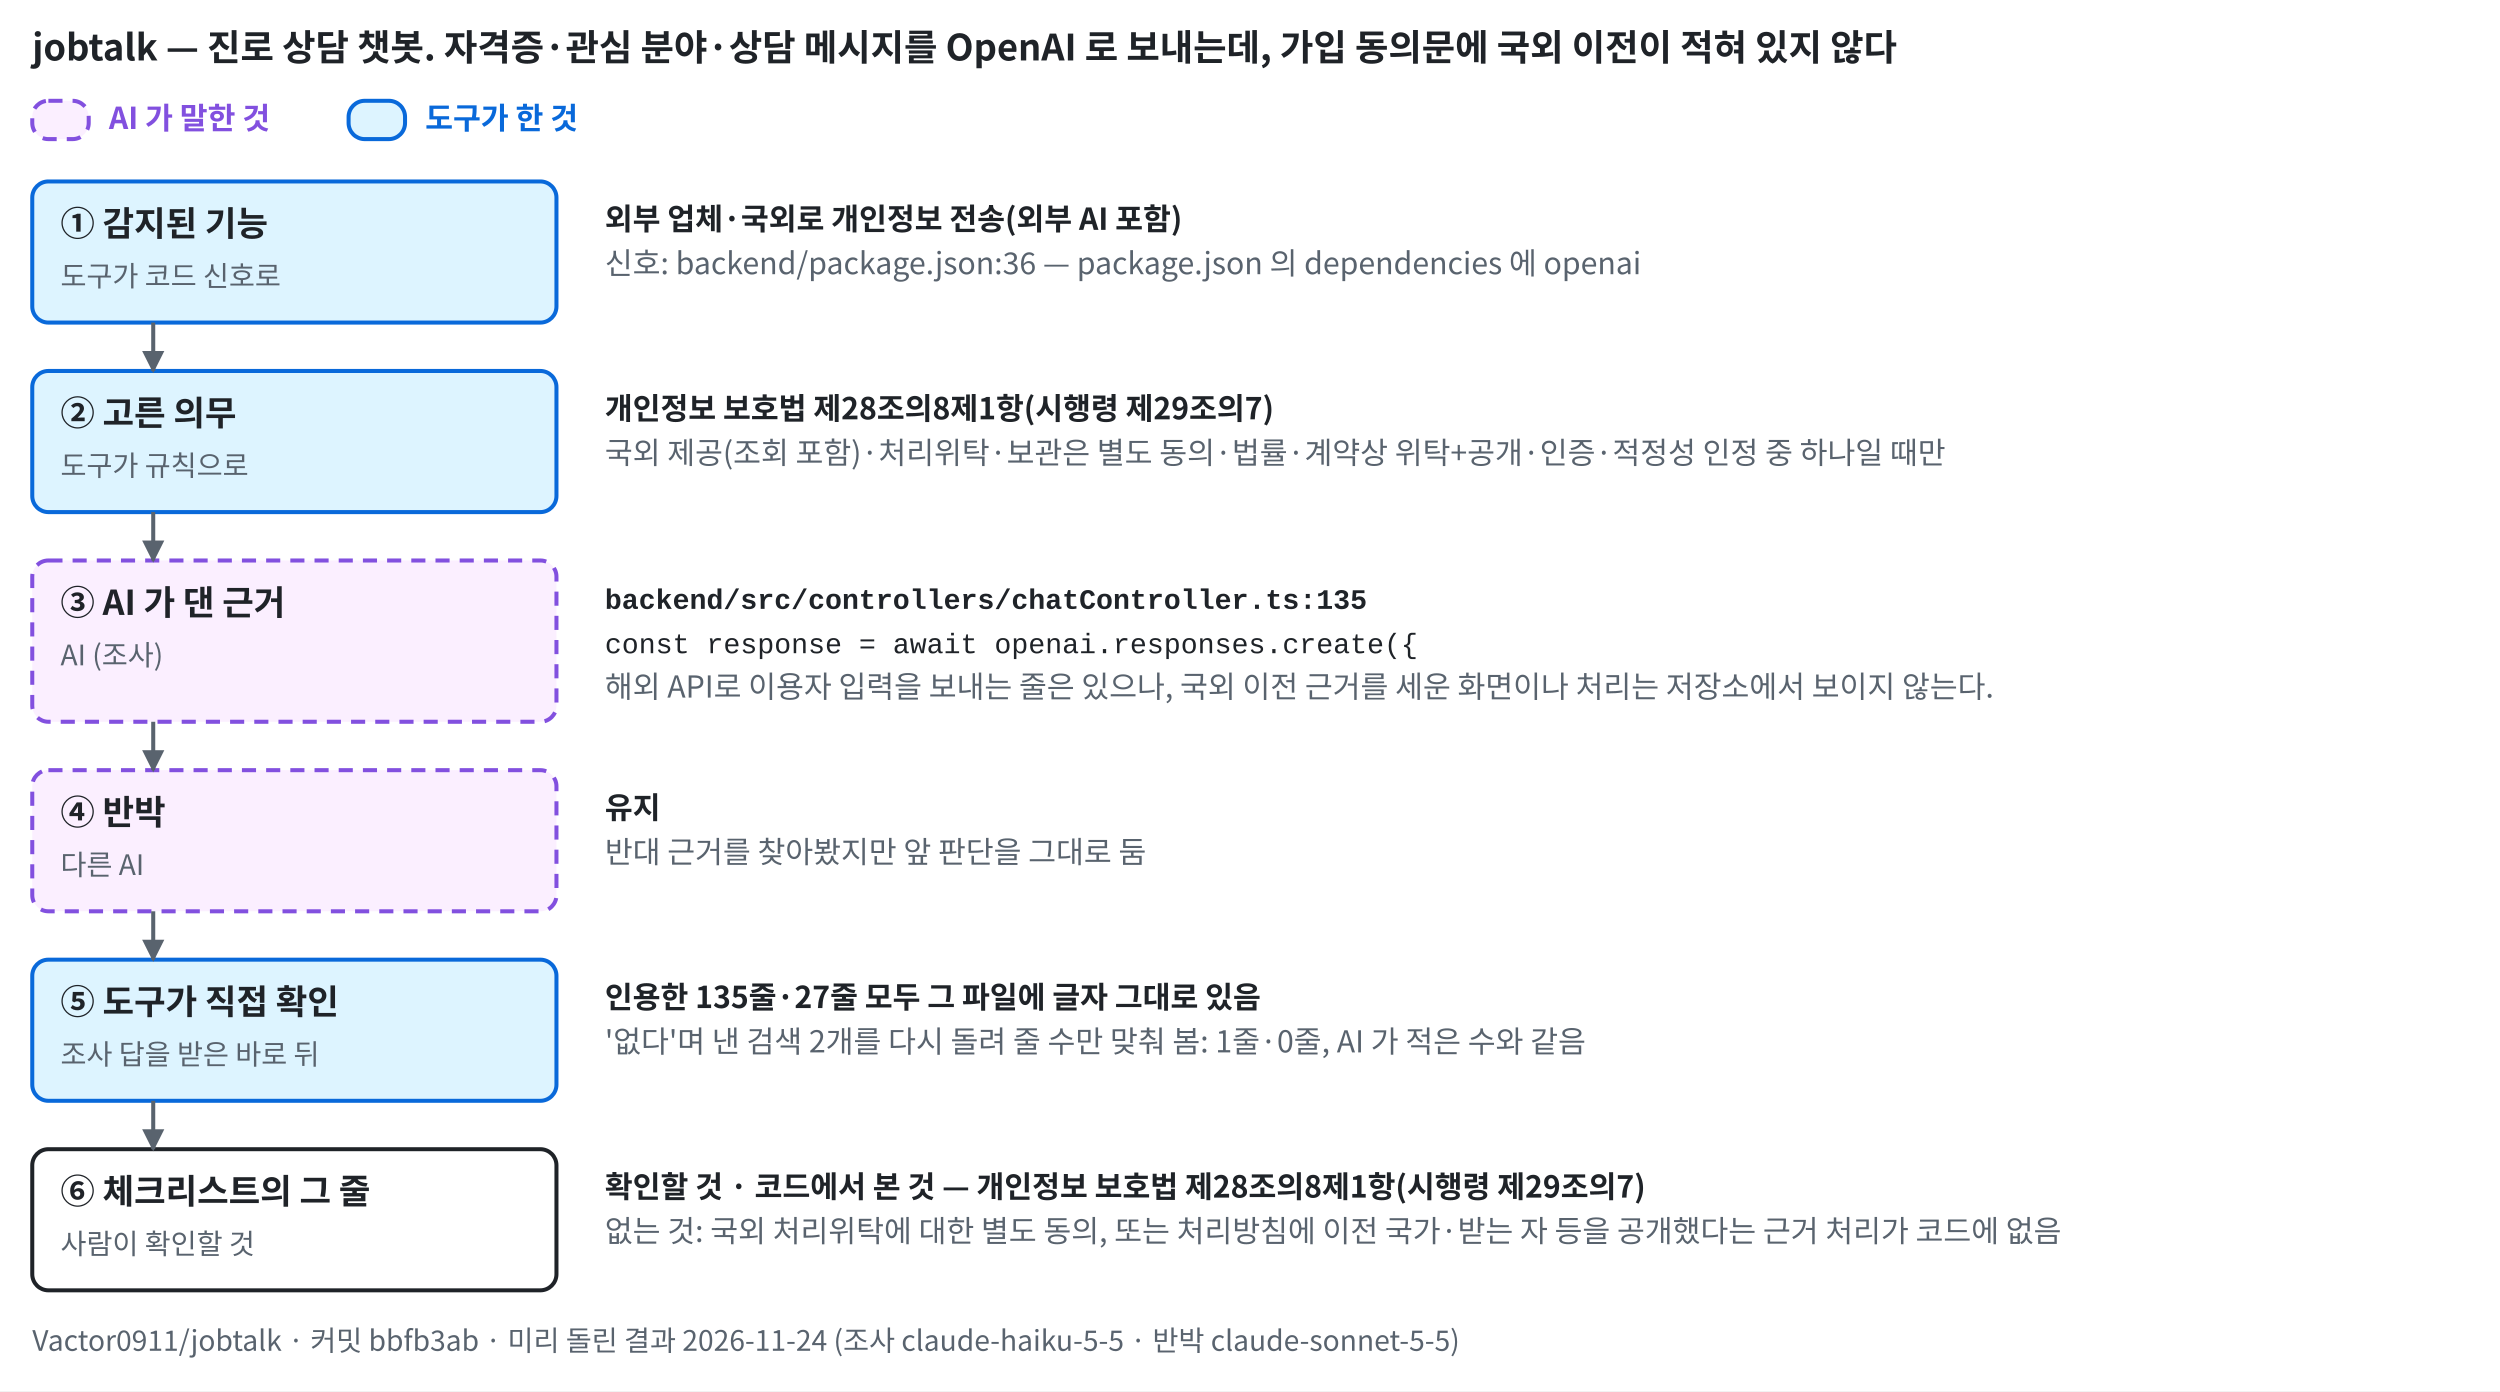
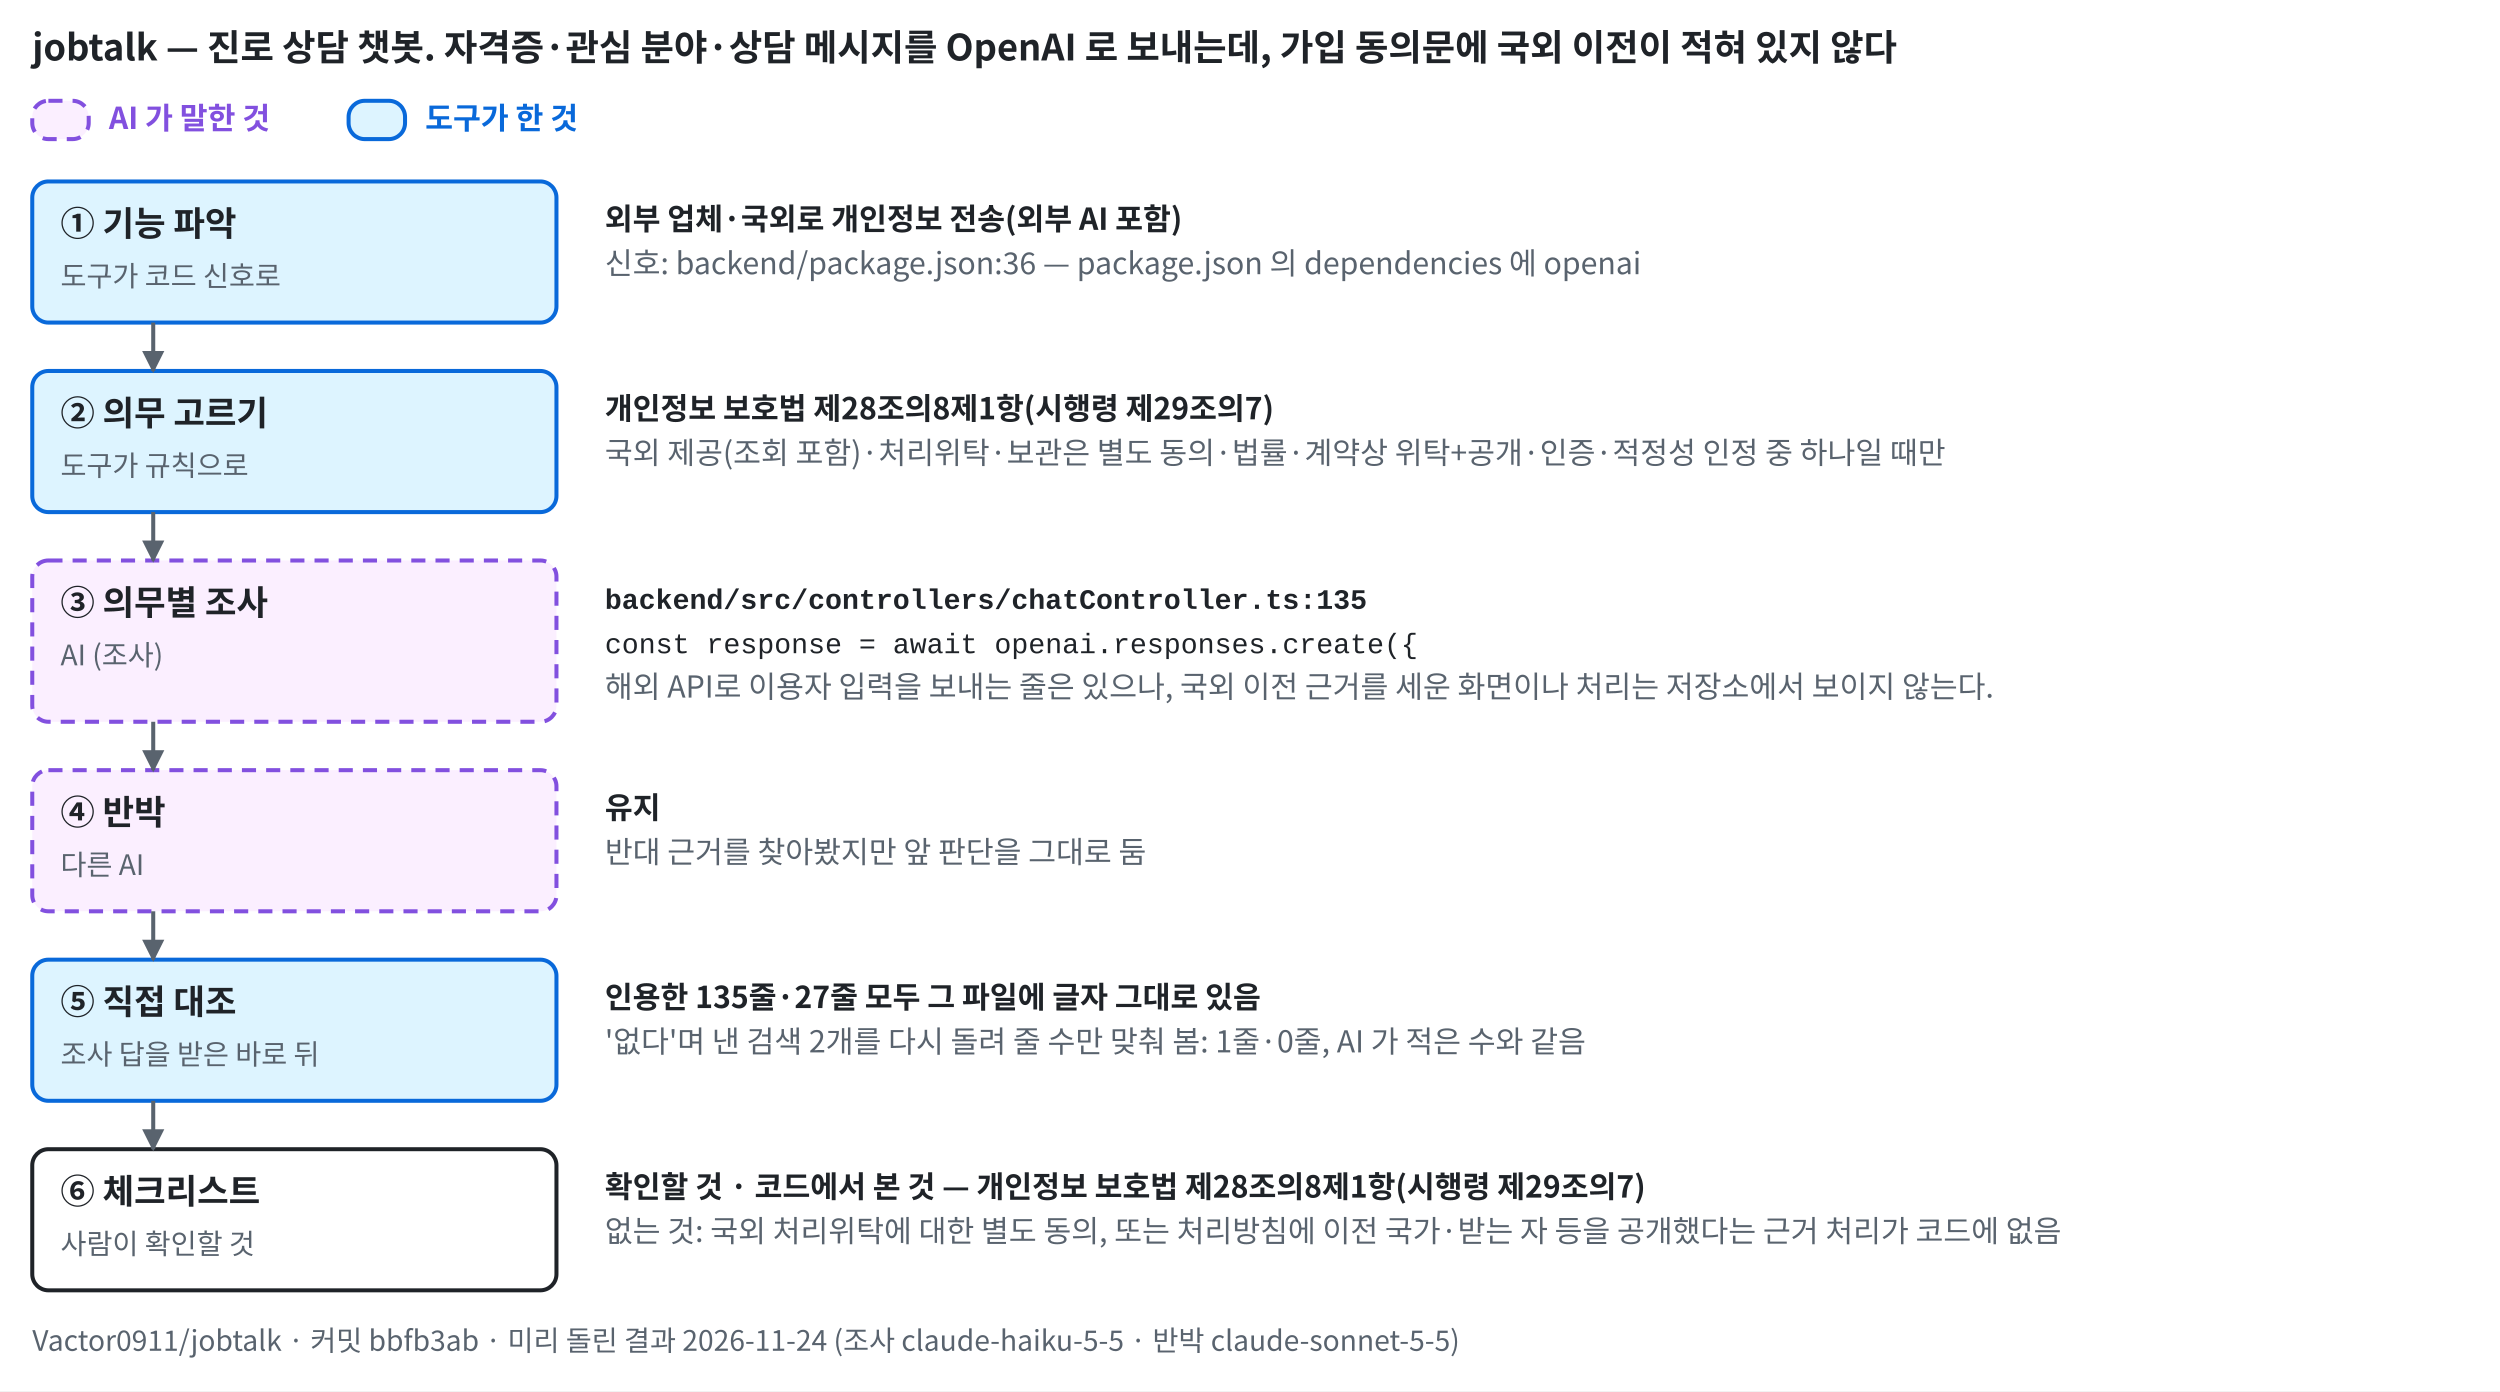
<svg xmlns="http://www.w3.org/2000/svg" width="1240" height="690" viewBox="0 0 1240 690" font-family="-apple-system, BlinkMacSystemFont, 'Apple SD Gothic Neo', 'Malgun Gothic', 'Noto Sans KR', 'Noto Sans CJK KR', sans-serif">
  <defs>
    <marker id="how-trace-head" viewBox="0 0 10 10" refX="9" refY="5" markerUnits="userSpaceOnUse" markerWidth="11" markerHeight="11" orient="auto-start-reverse">
      <path d="M0 0 L10 5 L0 10 z" class="hw-head t-plain" />
    </marker>
    <marker id="how-trace-head-out" viewBox="0 0 10 10" refX="9" refY="5" markerUnits="userSpaceOnUse" markerWidth="13" markerHeight="13" orient="auto-start-reverse">
      <path d="M0 0 L10 5 L0 10 z" class="hw-head t-out" />
    </marker>
    <style>
  .hw-bg { fill: #ffffff; }
  .hw-lane { fill: #f6f8fa; stroke: #d1d9e0; stroke-width: 1.5; }
  .hw-lane.t-out { fill: #fff1e5; stroke: #bc4c00; }
  .hw-lane.t-keep { fill: #ffffff; stroke: #818b98; }
  .hw-lane-name { fill: #1f2328; }
  .hw-lane-name.t-out { fill: #953800; }
  .hw-sub { fill: #59636e; }
  .hw-box { fill: #ffffff; stroke: #818b98; stroke-width: 1.5; }
  .hw-box.t-out { fill: #fff1e5; stroke: #bc4c00; stroke-width: 2; }
  .hw-box.t-model { fill: #fbefff; stroke: #8250df; stroke-width: 2; }
  .hw-box.t-tool { fill: #ddf4ff; stroke: #0969da; stroke-width: 2; }
  .hw-box.t-keep { fill: #ffffff; stroke: #1f2328; stroke-width: 2; }
  .hw-title { fill: #1f2328; }
  .hw-line { fill: #59636e; }
  .hw-tag { fill: #59636e; }
  .hw-tag.t-out { fill: #953800; }
  .hw-tag.t-model { fill: #8250df; }
  .hw-tag.t-tool { fill: #0969da; }
  .hw-edge { fill: none; stroke: #59636e; stroke-width: 2; }
  .hw-seam { fill: none; stroke: #59636e; stroke-width: 2; }
  .hw-edge.t-out { stroke: #bc4c00; stroke-width: 3; }
  .hw-head { fill: #59636e; }
  .hw-head.t-out { fill: #bc4c00; }
  .hw-elabel { fill: #59636e; paint-order: stroke; stroke: #ffffff; stroke-width: 5px; stroke-linejoin: round; }
  .hw-elabel.t-out { fill: #953800; font-weight: 700; }
  .hw-num { fill: #0969da; paint-order: stroke; stroke: #ffffff; stroke-width: 6px; stroke-linejoin: round; }
  .hw-small { fill: #59636e; }
  .hw-code { fill: #1f2328; }
    </style>
  </defs>
  <rect class="hw-bg" width="1240" height="690" />
  <text class="hw-title" x="16" y="30" font-size="18" font-weight="700">jobtalk — 진로 상담 챗봇. 자격증·관심 분야·상담 메시지를 OpenAI 로 보내는데, 가입 동의문에 국외 이전이 적혀 있지 않다</text>
  <rect class="hw-box t-model" x="16" y="50" width="28" height="19" rx="8" stroke-dasharray="7 5" />
  <text class="hw-tag t-model" x="54" y="64" font-size="15" font-weight="700">AI 가 말한 것</text>
  <rect class="hw-box t-tool" x="172.9" y="50" width="28" height="19" rx="8" />
  <text class="hw-tag t-tool" x="210.9" y="64" font-size="15" font-weight="700">도구가 한 것</text>
  <rect class="hw-box t-tool" x="16" y="90" width="260" height="70" rx="8" data-id="t1" />
-   <text class="hw-title" x="30" y="117" font-size="17" font-weight="700" data-in="t1">① 감지된 기능</text>
+   <text class="hw-title" x="30" y="117" font-size="17" font-weight="700" data-in="t1">① 기능 파악</text>
  <text class="hw-line" x="30" y="142" font-size="14" data-in="t1">도구가 코드 신호로</text>
  <text class="hw-title" x="300" y="114" font-size="15" font-weight="700">외부 업체·국외로 개인정보 전송(외부 AI 포함)</text>
  <text class="hw-line" x="300" y="136" font-size="15">신호: backend/package.json:36 — package.json 의 dependencies 에 openai</text>
  <rect class="hw-box t-tool" x="16" y="184" width="260" height="70" rx="8" data-id="t2" />
-   <text class="hw-title" x="30" y="211" font-size="17" font-weight="700" data-in="t2">② 고른 의무</text>
+   <text class="hw-title" x="30" y="211" font-size="17" font-weight="700" data-in="t2">② 의무 고르기</text>
  <text class="hw-line" x="30" y="236" font-size="14" data-in="t2">도구가 규칙으로</text>
  <text class="hw-title" x="300" y="208" font-size="15" font-weight="700">개인정보 보호법 제28조의8제1항(시행령 제29조의7)</text>
  <text class="hw-line" x="300" y="230" font-size="15">국외 제공(조회 포함)·처리위탁·보관은 별도 동의·법률·계약상 위탁+공개·인증·적정성 인정 중 하나일 때만</text>
  <path class="hw-edge t-plain" d="M76 160 L76 184" marker-end="url(#how-trace-head)" />
  <rect class="hw-box t-model" x="16" y="278" width="260" height="80" rx="8" stroke-dasharray="7 5" data-id="t3" />
-   <text class="hw-title" x="30" y="305" font-size="17" font-weight="700" data-in="t3">③ AI 가 댄 근거</text>
+   <text class="hw-title" x="30" y="305" font-size="17" font-weight="700" data-in="t3">③ 의무별 조사</text>
  <text class="hw-line" x="30" y="330" font-size="14" data-in="t3">AI (조사)</text>
  <text class="hw-title" x="300" y="302" font-size="14" font-weight="700" font-family="ui-monospace, SFMono-Regular, 'SF Mono', Menlo, Consolas, 'Liberation Mono', monospace">backend/src/controllers/chatController.ts:135</text>
  <text class="hw-code" x="300" y="324" font-size="14" font-family="ui-monospace, SFMono-Regular, 'SF Mono', Menlo, Consolas, 'Liberation Mono', monospace">const response = await openai.responses.create({</text>
  <text class="hw-line" x="300" y="346" font-size="15">해외 API로 이용자 입력을 보내는 줄은 있으나, 국외 이전 근거를 세운 화면이나 처리는 저장소에서 보이지 않는다.</text>
  <path class="hw-edge t-plain" d="M76 254 L76 278" marker-end="url(#how-trace-head)" />
  <rect class="hw-box t-model" x="16" y="382" width="260" height="70" rx="8" stroke-dasharray="7 5" data-id="t4" />
  <text class="hw-title" x="30" y="409" font-size="17" font-weight="700" data-in="t4">④ 반박</text>
  <text class="hw-line" x="30" y="434" font-size="14" data-in="t4">다른 AI</text>
  <text class="hw-title" x="300" y="406" font-size="15" font-weight="700">유지</text>
  <text class="hw-line" x="300" y="428" font-size="15">반대 근거를 찾아봤지만 앞 판단을 그대로 둠</text>
  <path class="hw-edge t-plain" d="M76 358 L76 382" marker-end="url(#how-trace-head)" />
  <rect class="hw-box t-tool" x="16" y="476" width="260" height="70" rx="8" data-id="t5" />
-   <text class="hw-title" x="30" y="503" font-size="17" font-weight="700" data-in="t5">⑤ 도구가 직접 확인</text>
+   <text class="hw-title" x="30" y="503" font-size="17" font-weight="700" data-in="t5">⑤ 직접 대조</text>
  <text class="hw-line" x="30" y="528" font-size="14" data-in="t5">조사 답을 받은 바로 뒤</text>
  <text class="hw-title" x="300" y="500" font-size="15" font-weight="700">인용한 135줄·27줄 모두 그 파일에 글자 그대로 있음</text>
  <text class="hw-line" x="300" y="522" font-size="15">'없다'며 낸 검색 2개를 다시 돌려 줄 수만 맞춰 봄: 1줄·0줄, AI 가 적은 수와 같음</text>
  <path class="hw-edge t-plain" d="M76 452 L76 476" marker-end="url(#how-trace-head)" />
  <rect class="hw-box t-keep" x="16" y="570" width="260" height="70" rx="8" data-id="t6" />
-   <text class="hw-title" x="30" y="597" font-size="17" font-weight="700" data-in="t6">⑥ 체크리스트의 그 줄</text>
+   <text class="hw-title" x="30" y="597" font-size="17" font-weight="700" data-in="t6">⑥ 체크리스트</text>
  <text class="hw-line" x="30" y="622" font-size="14" data-in="t6">사람이 확인할 것</text>
  <text class="hw-title" x="300" y="594" font-size="15" font-weight="700">확인할 것 · 코드에서 본 것 — 개인정보 보호법 제28조의8제1항(시행령 제29조의7)</text>
  <text class="hw-line" x="300" y="616" font-size="15">없는 것: 국외 처리위탁에 대한 별도 동의, 또는 처리방침에 이전 국가·받는 자 등을 공개했다는 근거 처리가 코드에 없음</text>
  <path class="hw-edge t-plain" d="M76 546 L76 570" marker-end="url(#how-trace-head)" />
  <text class="hw-line" x="16" y="670" font-size="14">Vactor0911/jobtalk · 커밋 bbfb3ab · 미리 돌린 결과 2026-11-24 (조사 claude-haiku-5-5 · 반박 claude-sonnet-5-5)</text>
</svg>
